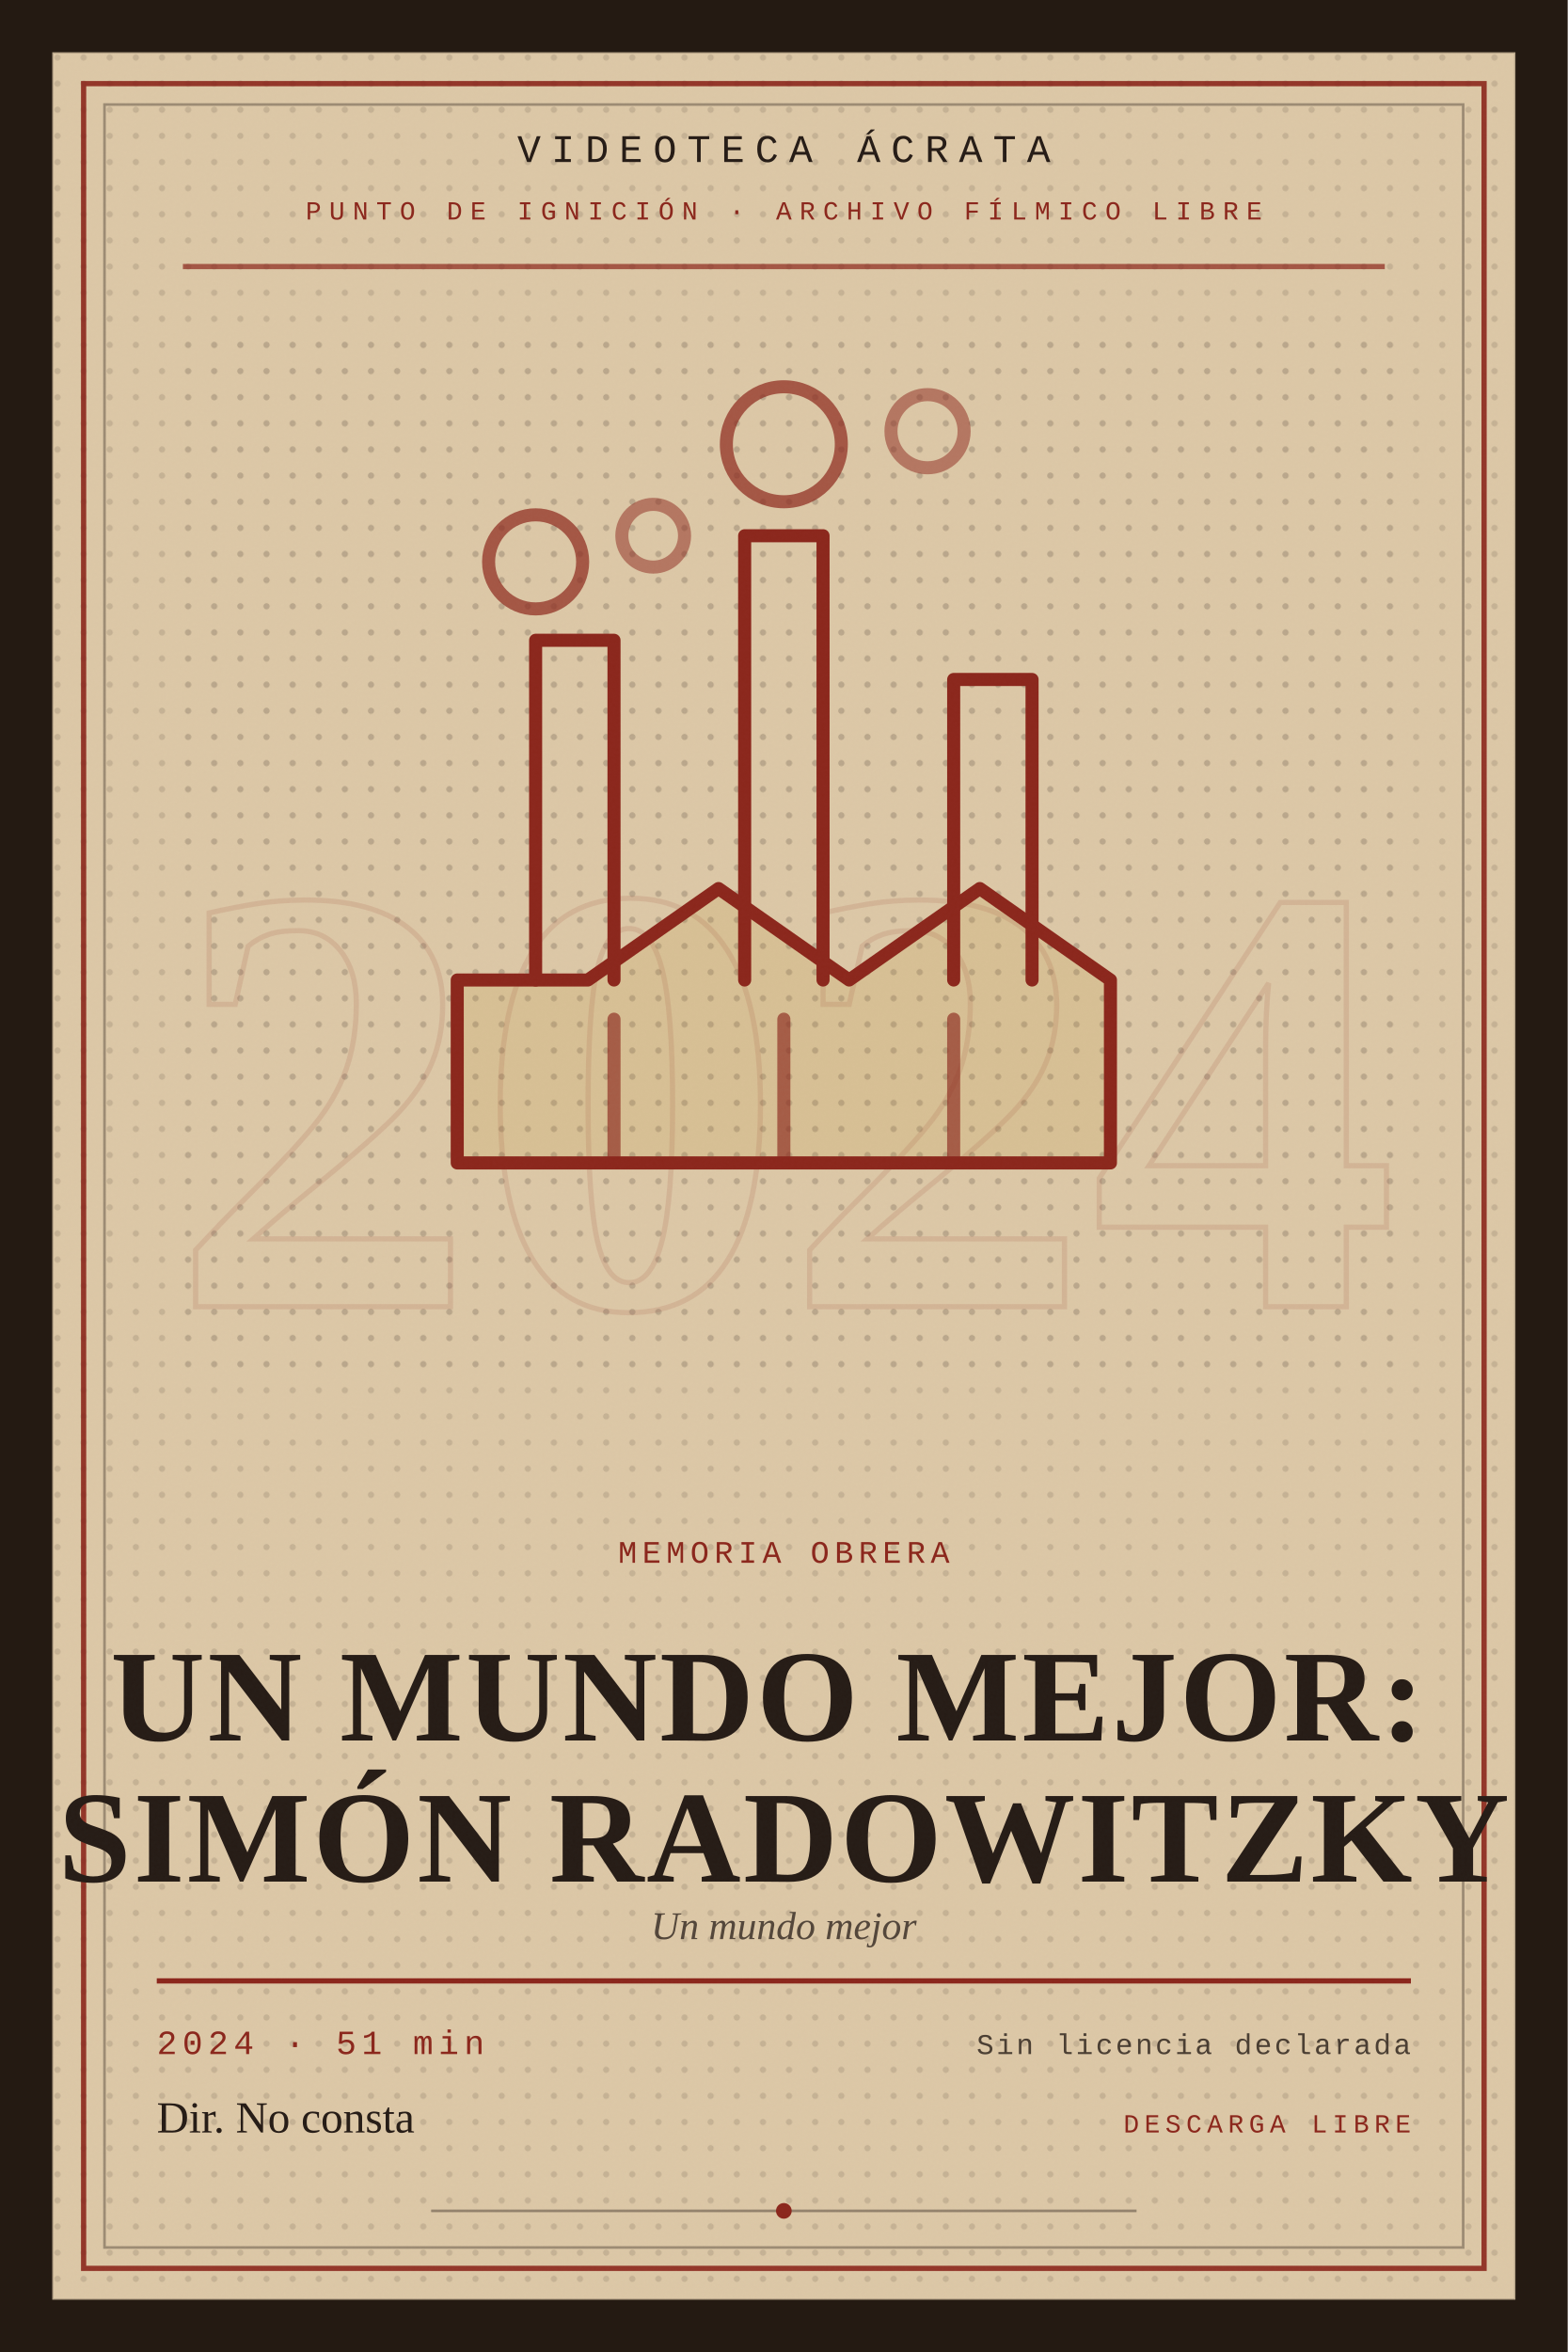
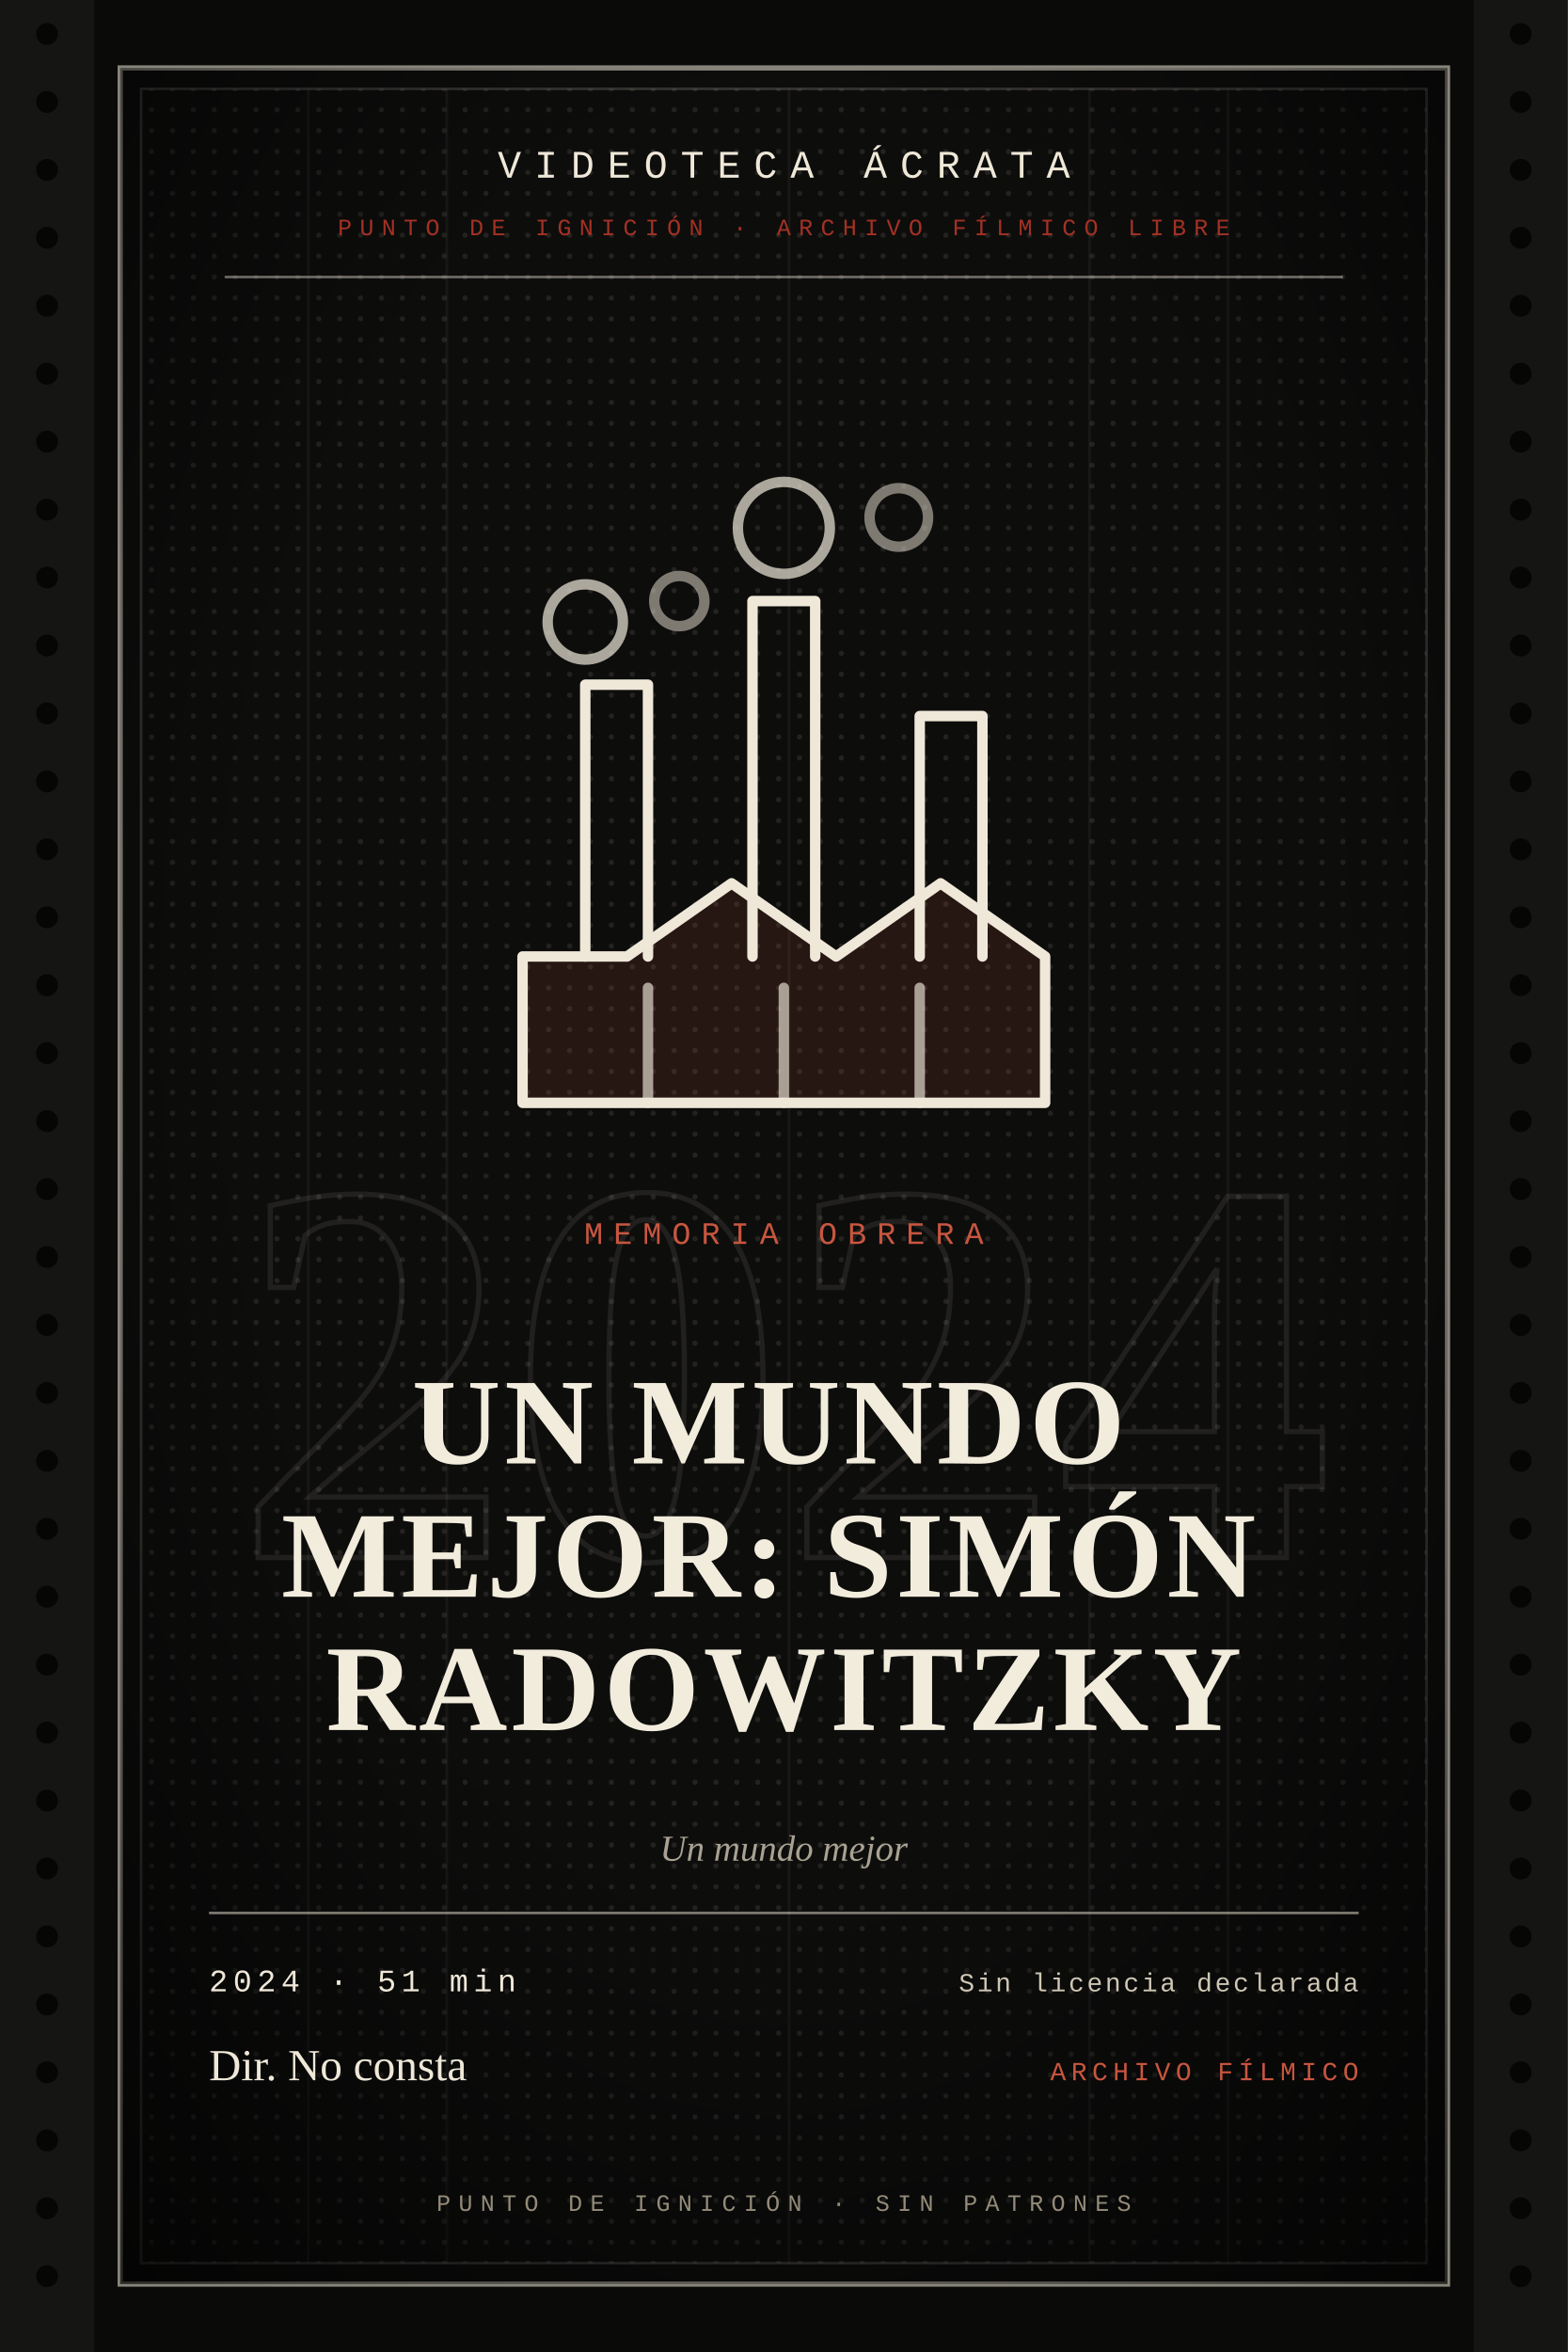
<svg xmlns="http://www.w3.org/2000/svg" viewBox="0 0 600 900" width="600" height="900" role="img" aria-labelledby="titulo-un-mundo-mejor-radowitzky desc-un-mundo-mejor-radowitzky">
  <defs>
-     <pattern id="trama" width="10" height="10" patternUnits="userSpaceOnUse">
-       <circle cx="2" cy="2" r="1.2" fill="#251b15" opacity=".18" />
+     <pattern id="grano-n" width="8" height="8" patternUnits="userSpaceOnUse">
+       <circle cx="2" cy="2" r="1" fill="#f2ecdc" opacity=".14" />
    </pattern>
-     <filter id="grano" x="0" y="0" width="100%" height="100%">
-       <feTurbulence type="fractalNoise" baseFrequency=".85" numOctaves="3" stitchTiles="stitch" result="ruido" />
-       <feColorMatrix in="ruido" type="saturate" values="0" result="gris" />
-       <feComponentTransfer in="gris" result="tenue">
-         <feFuncA type="table" tableValues="0 .12" />
-       </feComponentTransfer>
-       <feBlend in="SourceGraphic" in2="tenue" mode="multiply" />
-     </filter>
+     <radialGradient id="vineta-n" cx=".5" cy=".42" r=".78">
+       <stop offset="52%" stop-color="#000" stop-opacity="0" />
+       <stop offset="100%" stop-color="#000" stop-opacity=".72" />
+     </radialGradient>
  </defs>
-   <rect width="600" height="900" fill="#241a12" />
-   <rect x="20" y="20" width="560" height="860" fill="#dcc7a6" />
-   <rect x="20" y="20" width="560" height="860" fill="url(#trama)" opacity=".7" />
-   <rect x="32" y="32" width="536" height="836" fill="none" stroke="#8b261b" stroke-width="2" opacity=".9" />
-   <rect x="40" y="40" width="520" height="820" fill="none" stroke="#251b15" stroke-width="1" opacity=".35" />
-   <text x="300" y="62" text-anchor="middle" font-family="'Special Elite', 'Courier New', monospace" font-size="15" letter-spacing="4" fill="#251b15">VIDEOTECA ÁCRATA</text>
-   <text x="300" y="84" text-anchor="middle" font-family="'Special Elite', 'Courier New', monospace" font-size="10" letter-spacing="3" fill="#8b261b">PUNTO DE IGNICIÓN · ARCHIVO FÍLMICO LIBRE</text>
-   <path d="M70 102 L530 102" stroke="#8b261b" stroke-width="2" opacity=".7" />
-   <text x="300" y="500" text-anchor="middle" font-family="Georgia, 'Times New Roman', serif" font-weight="700" font-size="235" fill="none" stroke="#8b261b" stroke-width="2" opacity=".12">2024</text>
-   <rect x="65" y="125" width="470" height="405" fill="url(#trama)" opacity=".4" />
-   <g transform="translate(300 320) scale(1)">
+   <rect width="600" height="900" fill="#0a0a09" />
+   <rect x="0" y="0" width="36" height="900" fill="#151513" />
+   <rect x="564" y="0" width="36" height="900" fill="#151513" />
+   <g fill="#060605">
+     <circle cx="18" cy="13" r="4.2" />
+     <circle cx="582" cy="13" r="4.2" />
+     <circle cx="18" cy="39" r="4.2" />
+     <circle cx="582" cy="39" r="4.2" />
+     <circle cx="18" cy="65" r="4.2" />
+     <circle cx="582" cy="65" r="4.2" />
+     <circle cx="18" cy="91" r="4.2" />
+     <circle cx="582" cy="91" r="4.2" />
+     <circle cx="18" cy="117" r="4.2" />
+     <circle cx="582" cy="117" r="4.2" />
+     <circle cx="18" cy="143" r="4.2" />
+     <circle cx="582" cy="143" r="4.2" />
+     <circle cx="18" cy="169" r="4.2" />
+     <circle cx="582" cy="169" r="4.2" />
+     <circle cx="18" cy="195" r="4.2" />
+     <circle cx="582" cy="195" r="4.2" />
+     <circle cx="18" cy="221" r="4.2" />
+     <circle cx="582" cy="221" r="4.2" />
+     <circle cx="18" cy="247" r="4.2" />
+     <circle cx="582" cy="247" r="4.2" />
+     <circle cx="18" cy="273" r="4.2" />
+     <circle cx="582" cy="273" r="4.2" />
+     <circle cx="18" cy="299" r="4.2" />
+     <circle cx="582" cy="299" r="4.2" />
+     <circle cx="18" cy="325" r="4.2" />
+     <circle cx="582" cy="325" r="4.2" />
+     <circle cx="18" cy="351" r="4.2" />
+     <circle cx="582" cy="351" r="4.2" />
+     <circle cx="18" cy="377" r="4.2" />
+     <circle cx="582" cy="377" r="4.2" />
+     <circle cx="18" cy="403" r="4.2" />
+     <circle cx="582" cy="403" r="4.2" />
+     <circle cx="18" cy="429" r="4.2" />
+     <circle cx="582" cy="429" r="4.2" />
+     <circle cx="18" cy="455" r="4.2" />
+     <circle cx="582" cy="455" r="4.2" />
+     <circle cx="18" cy="481" r="4.2" />
+     <circle cx="582" cy="481" r="4.2" />
+     <circle cx="18" cy="507" r="4.2" />
+     <circle cx="582" cy="507" r="4.2" />
+     <circle cx="18" cy="533" r="4.2" />
+     <circle cx="582" cy="533" r="4.2" />
+     <circle cx="18" cy="559" r="4.2" />
+     <circle cx="582" cy="559" r="4.2" />
+     <circle cx="18" cy="585" r="4.2" />
+     <circle cx="582" cy="585" r="4.2" />
+     <circle cx="18" cy="611" r="4.2" />
+     <circle cx="582" cy="611" r="4.2" />
+     <circle cx="18" cy="637" r="4.2" />
+     <circle cx="582" cy="637" r="4.2" />
+     <circle cx="18" cy="663" r="4.2" />
+     <circle cx="582" cy="663" r="4.2" />
+     <circle cx="18" cy="689" r="4.2" />
+     <circle cx="582" cy="689" r="4.2" />
+     <circle cx="18" cy="715" r="4.2" />
+     <circle cx="582" cy="715" r="4.2" />
+     <circle cx="18" cy="741" r="4.2" />
+     <circle cx="582" cy="741" r="4.2" />
+     <circle cx="18" cy="767" r="4.2" />
+     <circle cx="582" cy="767" r="4.2" />
+     <circle cx="18" cy="793" r="4.2" />
+     <circle cx="582" cy="793" r="4.2" />
+     <circle cx="18" cy="819" r="4.2" />
+     <circle cx="582" cy="819" r="4.2" />
+     <circle cx="18" cy="845" r="4.2" />
+     <circle cx="582" cy="845" r="4.2" />
+     <circle cx="18" cy="871" r="4.2" />
+     <circle cx="582" cy="871" r="4.2" />
+   </g>
+   <rect x="46" y="26" width="508" height="848" fill="#0d0d0c" stroke="#efe8d8" stroke-width="2" stroke-opacity=".55" />
+   <rect x="54" y="34" width="492" height="832" fill="none" stroke="#efe8d8" stroke-width="1" stroke-opacity=".18" />
+   <rect x="54" y="34" width="492" height="832" fill="url(#grano-n)" opacity=".7" />
+   <g stroke="#efe8d8" stroke-opacity=".055" stroke-width="1">
+     <path d="M118 34V866" />
+     <path d="M171 34V866" />
+     <path d="M302 34V866" />
+     <path d="M417 34V866" />
+     <path d="M470 34V866" />
+   </g>
+   <rect x="46" y="26" width="508" height="848" fill="url(#vineta-n)" />
+   <text x="300" y="68" text-anchor="middle" font-family="'Courier Prime', 'Courier New', monospace" font-size="15" letter-spacing="5" fill="#efe8d8">VIDEOTECA ÁCRATA</text>
+   <text x="300" y="90" text-anchor="middle" font-family="'Courier Prime', 'Courier New', monospace" font-size="9" letter-spacing="3" fill="#a33124">PUNTO DE IGNICIÓN · ARCHIVO FÍLMICO LIBRE</text>
+   <path d="M86 106 L514 106" stroke="#efe8d8" stroke-width="1" stroke-opacity=".42" />
+   <text x="300" y="596" text-anchor="middle" font-family="Georgia, 'Times New Roman', serif" font-weight="700" font-size="210" fill="none" stroke="#efe8d8" stroke-width="2" stroke-opacity=".09">2024</text>
+   <g transform="translate(300 322) scale(0.8)">
    <g>
-       <path d="M-125 55 L-125 125 L125 125 L125 55 L75 20 L25 55 L-25 20 L-75 55 Z" fill="#b98a24" opacity=".14" />
-       <path d="M-125 55 L-125 125 L125 125 L125 55 L75 20 L25 55 L-25 20 L-75 55 Z" fill="none" stroke="#8b261b" stroke-width="5" stroke-linecap="round" stroke-linejoin="round" />
-       <path d="M-95 55 L-95 -75 L-65 -75 L-65 55" fill="none" stroke="#8b261b" stroke-width="5" stroke-linecap="round" stroke-linejoin="round" />
-       <path d="M-15 55 L-15 -115 L15 -115 L15 55" fill="none" stroke="#8b261b" stroke-width="5" stroke-linecap="round" stroke-linejoin="round" />
-       <path d="M65 55 L65 -60 L95 -60 L95 55" fill="none" stroke="#8b261b" stroke-width="5" stroke-linecap="round" stroke-linejoin="round" />
-       <path d="M-65 125 L-65 70 M0 125 L0 70 M65 125 L65 70" fill="none" stroke="#8b261b" stroke-width="5" stroke-linecap="round" stroke-linejoin="round" opacity=".65" />
-       <circle cx="-95" cy="-105" r="18" fill="none" stroke="#8b261b" stroke-width="5" stroke-linecap="round" stroke-linejoin="round" opacity=".7" />
-       <circle cx="-50" cy="-115" r="12" fill="none" stroke="#8b261b" stroke-width="5" stroke-linecap="round" stroke-linejoin="round" opacity=".5" />
-       <circle cx="0" cy="-150" r="22" fill="none" stroke="#8b261b" stroke-width="5" stroke-linecap="round" stroke-linejoin="round" opacity=".7" />
-       <circle cx="55" cy="-155" r="14" fill="none" stroke="#8b261b" stroke-width="5" stroke-linecap="round" stroke-linejoin="round" opacity=".5" />
+       <path d="M-125 55 L-125 125 L125 125 L125 55 L75 20 L25 55 L-25 20 L-75 55 Z" fill="#c8563f" opacity=".14" />
+       <path d="M-125 55 L-125 125 L125 125 L125 55 L75 20 L25 55 L-25 20 L-75 55 Z" fill="none" stroke="#efe8d8" stroke-width="5" stroke-linecap="round" stroke-linejoin="round" />
+       <path d="M-95 55 L-95 -75 L-65 -75 L-65 55" fill="none" stroke="#efe8d8" stroke-width="5" stroke-linecap="round" stroke-linejoin="round" />
+       <path d="M-15 55 L-15 -115 L15 -115 L15 55" fill="none" stroke="#efe8d8" stroke-width="5" stroke-linecap="round" stroke-linejoin="round" />
+       <path d="M65 55 L65 -60 L95 -60 L95 55" fill="none" stroke="#efe8d8" stroke-width="5" stroke-linecap="round" stroke-linejoin="round" />
+       <path d="M-65 125 L-65 70 M0 125 L0 70 M65 125 L65 70" fill="none" stroke="#efe8d8" stroke-width="5" stroke-linecap="round" stroke-linejoin="round" opacity=".65" />
+       <circle cx="-95" cy="-105" r="18" fill="none" stroke="#efe8d8" stroke-width="5" stroke-linecap="round" stroke-linejoin="round" opacity=".7" />
+       <circle cx="-50" cy="-115" r="12" fill="none" stroke="#efe8d8" stroke-width="5" stroke-linecap="round" stroke-linejoin="round" opacity=".5" />
+       <circle cx="0" cy="-150" r="22" fill="none" stroke="#efe8d8" stroke-width="5" stroke-linecap="round" stroke-linejoin="round" opacity=".7" />
+       <circle cx="55" cy="-155" r="14" fill="none" stroke="#efe8d8" stroke-width="5" stroke-linecap="round" stroke-linejoin="round" opacity=".5" />
    </g>
  </g>
-   <text x="300" y="598" text-anchor="middle" font-family="'Special Elite', 'Courier New', monospace" font-size="12" letter-spacing="2" fill="#8b261b">MEMORIA OBRERA</text>
-   <text text-anchor="middle" font-family="Georgia, 'Times New Roman', serif" font-weight="700" font-size="50" letter-spacing="1" fill="#251b15">
-     <tspan x="300" y="666">UN MUNDO MEJOR:</tspan>
-     <tspan x="300" y="720">SIMÓN RADOWITZKY</tspan>
+   <text x="300" y="476" text-anchor="middle" font-family="'Courier Prime', 'Courier New', monospace" font-size="12" letter-spacing="4" fill="#c8563f">MEMORIA OBRERA</text>
+   <text text-anchor="middle" font-family="Georgia, 'Times New Roman', serif" font-weight="700" font-size="47" letter-spacing="1.5" fill="#f2ecdc">
+     <tspan x="300" y="560">UN MUNDO</tspan>
+     <tspan x="300" y="611">MEJOR: SIMÓN</tspan>
+     <tspan x="300" y="662">RADOWITZKY</tspan>
  </text>
-   <text x="300" y="742" text-anchor="middle" font-family="Georgia, 'Times New Roman', serif" font-style="italic" font-size="15" fill="#251b15" opacity=".75">Un mundo mejor</text>
-   <path d="M60 758 L540 758" stroke="#8b261b" stroke-width="2" />
-   <text x="60" y="786" font-family="'Special Elite', 'Courier New', monospace" font-size="13" letter-spacing="2" fill="#8b261b">2024 · 51 min</text>
-   <text x="540" y="786" text-anchor="end" font-family="'Special Elite', 'Courier New', monospace" font-size="11" letter-spacing="1" fill="#251b15" opacity=".8">Sin licencia declarada</text>
-   <text x="60" y="816" font-family="Georgia, 'Times New Roman', serif" font-size="17" fill="#251b15">Dir. No consta</text>
-   <text x="540" y="816" text-anchor="end" font-family="'Special Elite', 'Courier New', monospace" font-size="10" letter-spacing="2" fill="#8b261b">DESCARGA LIBRE</text>
-   <g transform="translate(300 846)">
-     <path d="M-135 0 L135 0" stroke="#251b15" stroke-width="1" opacity=".4" />
-     <circle cx="0" cy="0" r="3" fill="#8b261b" />
-   </g>
-   <rect x="20" y="20" width="560" height="860" fill="none" stroke="#251b15" stroke-width="1" opacity=".2" filter="url(#grano)" />
+   <text x="300" y="712" text-anchor="middle" font-family="Georgia, 'Times New Roman', serif" font-style="italic" font-size="14" fill="#cfc7b4" opacity=".8">Un mundo mejor</text>
+   <path d="M80 732 L520 732" stroke="#efe8d8" stroke-width="1" stroke-opacity=".5" />
+   <text x="80" y="762" font-family="'Courier Prime', 'Courier New', monospace" font-size="12" letter-spacing="2" fill="#efe8d8">2024 · 51 min</text>
+   <text x="520" y="762" text-anchor="end" font-family="'Courier Prime', 'Courier New', monospace" font-size="10" letter-spacing="1" fill="#cfc7b4">Sin licencia declarada</text>
+   <text x="80" y="796" font-family="Georgia, 'Times New Roman', serif" font-size="17" fill="#efe8d8">Dir. No consta</text>
+   <text x="520" y="796" text-anchor="end" font-family="'Courier Prime', 'Courier New', monospace" font-size="10" letter-spacing="2" fill="#c8563f">ARCHIVO FÍLMICO</text>
+   <text x="300" y="846" text-anchor="middle" font-family="'Courier Prime', 'Courier New', monospace" font-size="9" letter-spacing="3" fill="#948c79">PUNTO DE IGNICIÓN · SIN PATRONES</text>
</svg>
